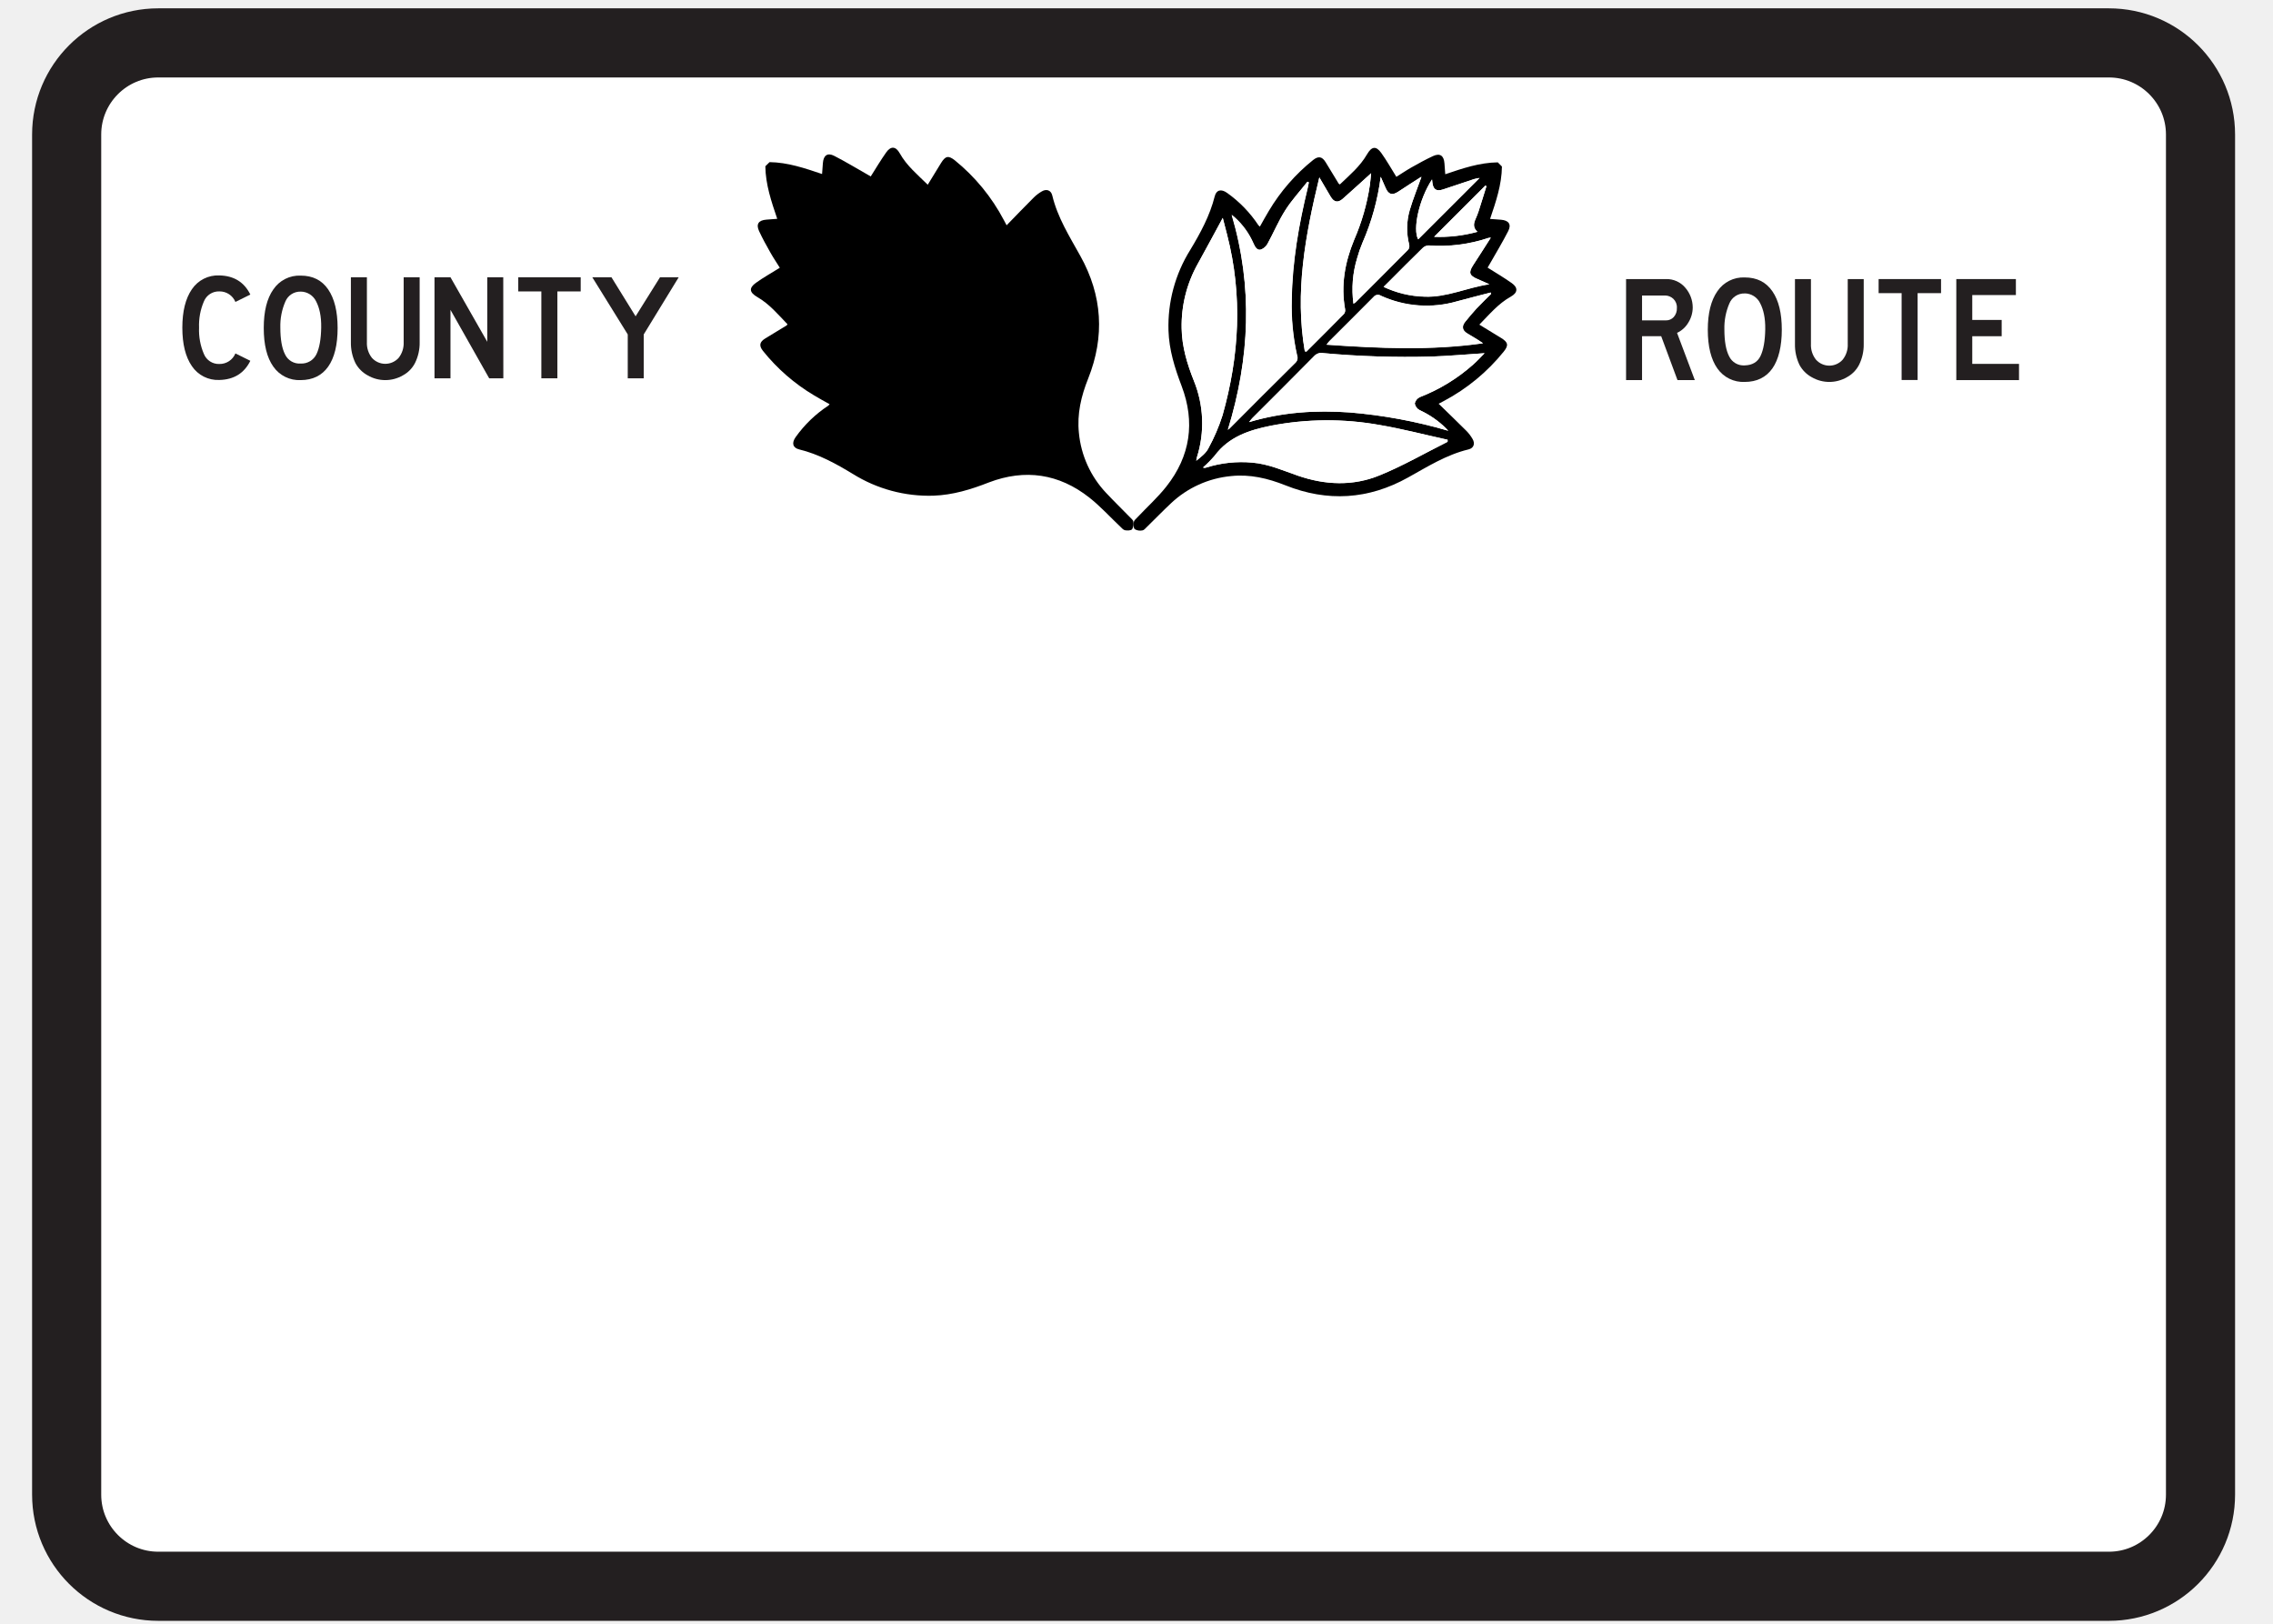
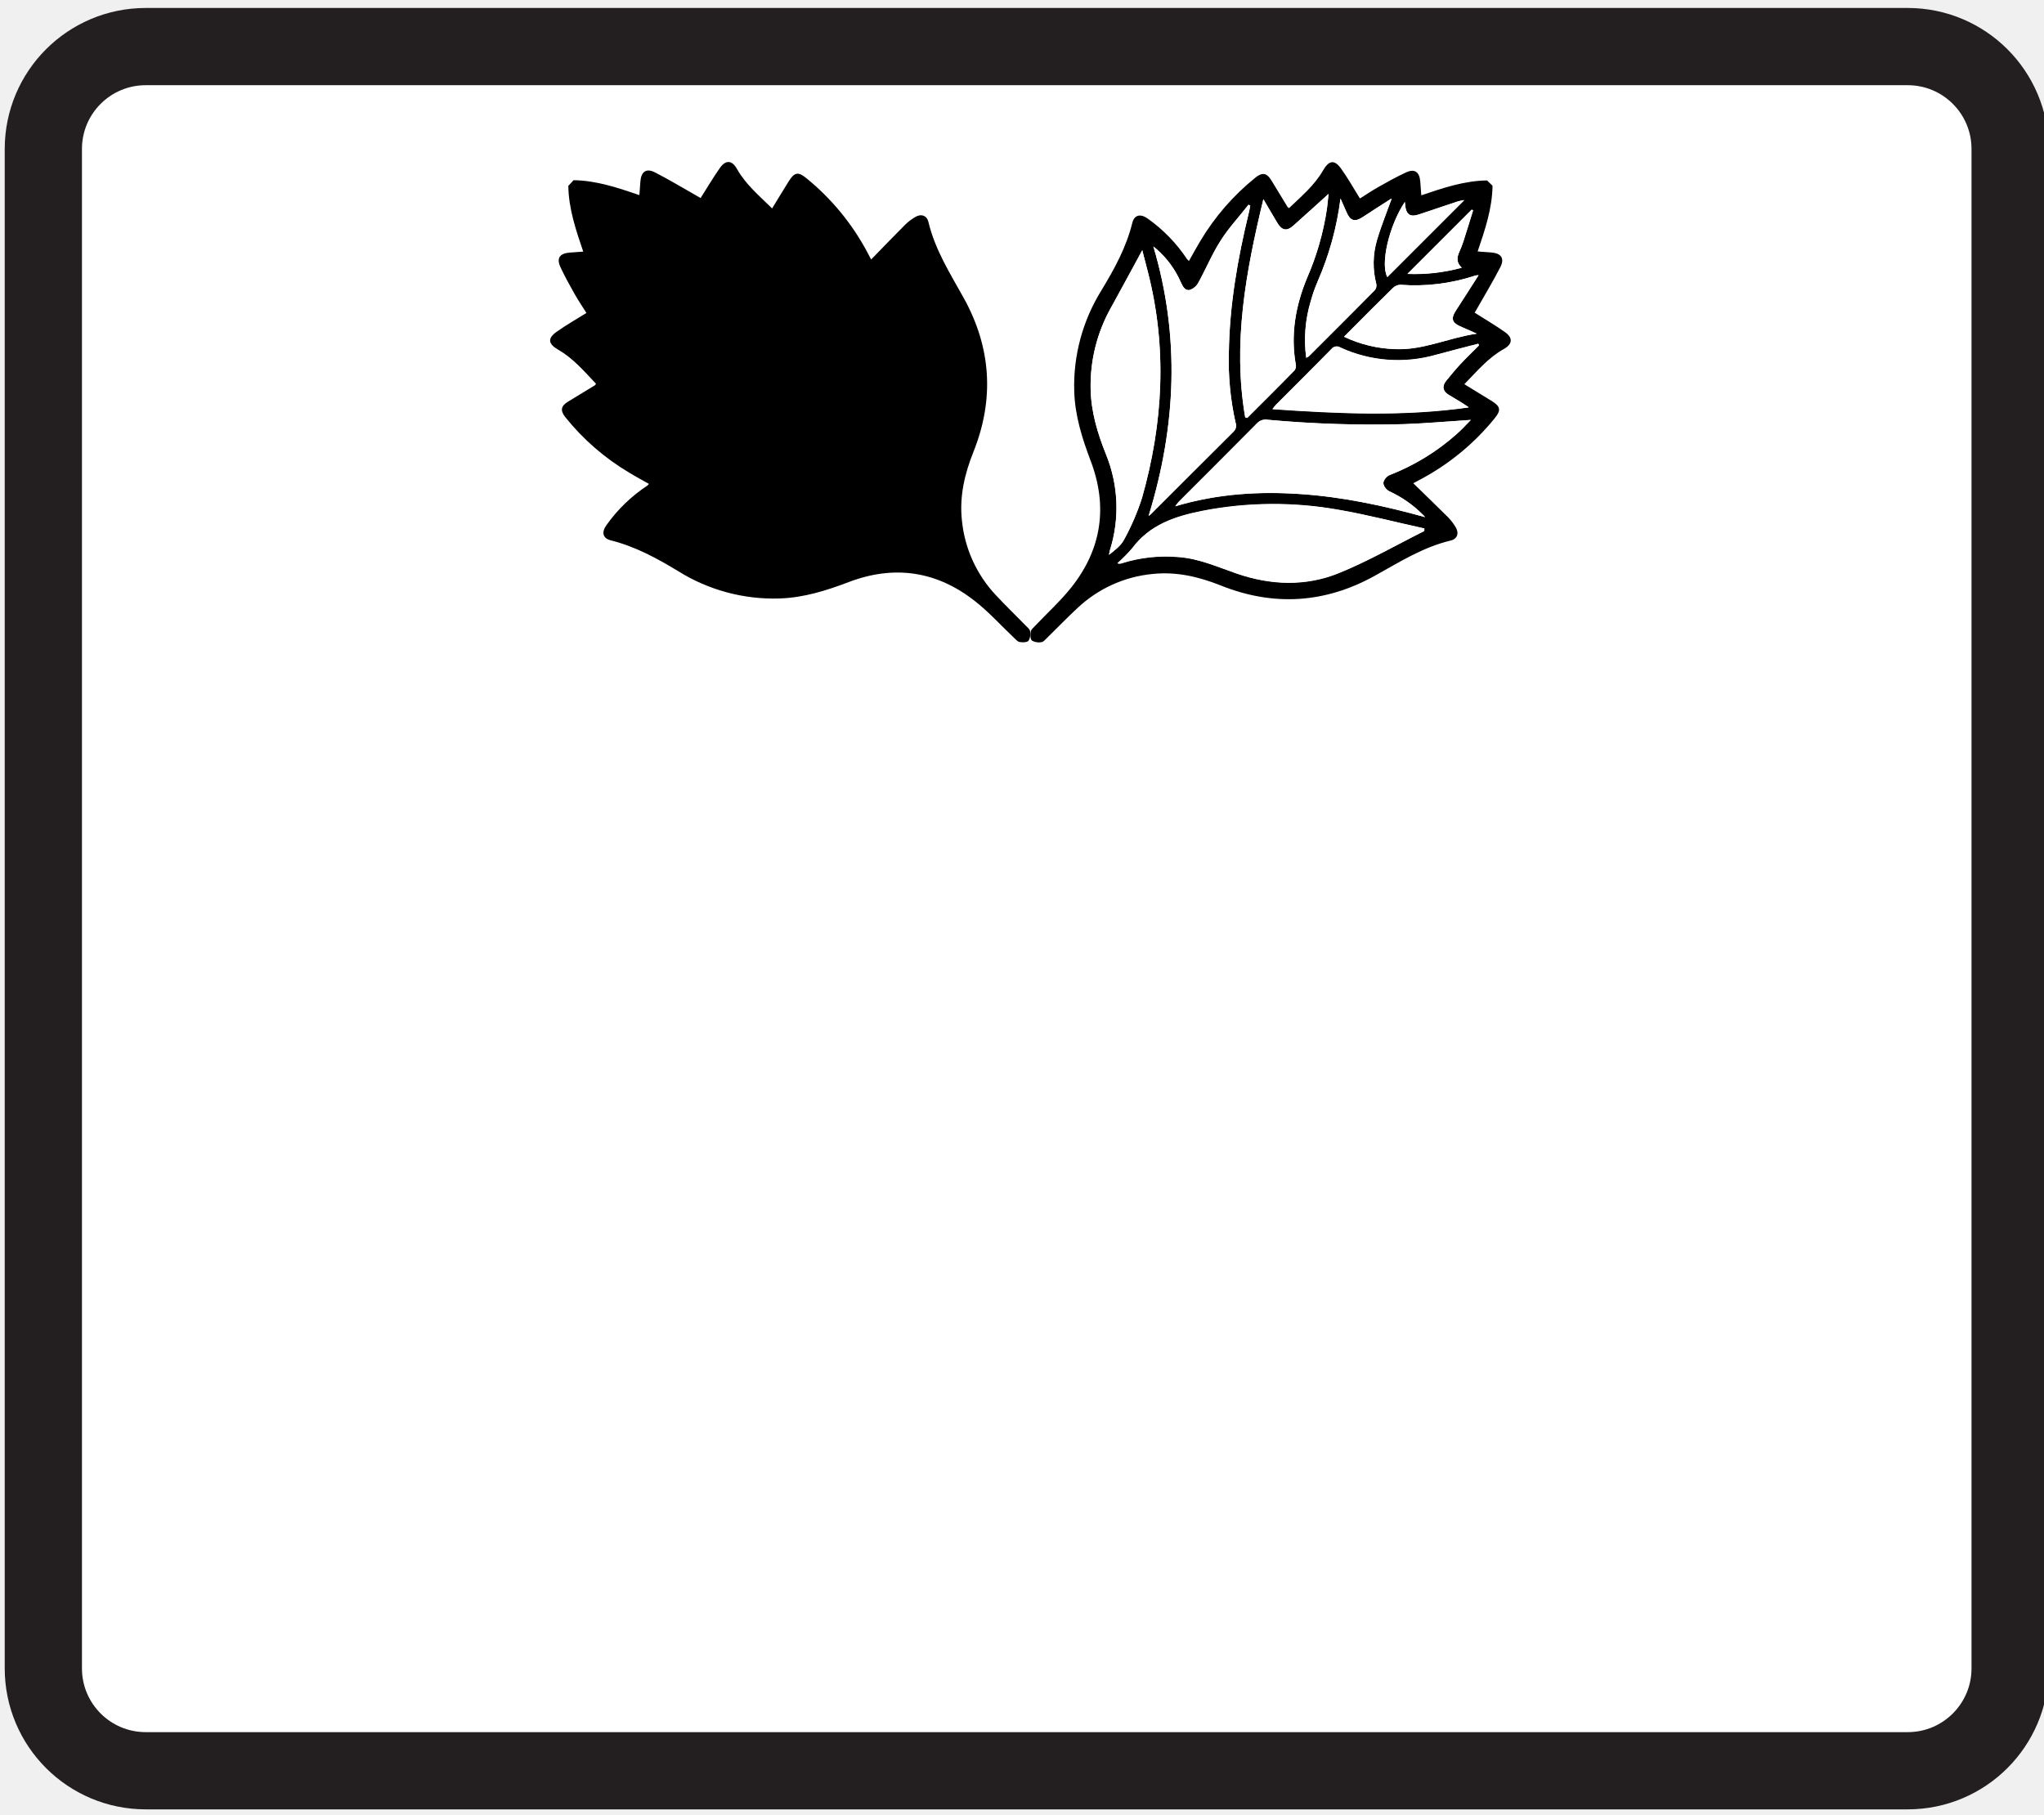
- <svg xmlns="http://www.w3.org/2000/svg" height="20" width="28" version="1.1" id="svg1">
+ <svg xmlns="http://www.w3.org/2000/svg" height="20" width="22.525" version="1.1" id="svg1">
  <defs id="defs1" />
-   <g id="Layer_2" data-name="Layer 2" transform="matrix(0.03405661,0,0,0.03405903,0.395427,0.1026412)">
-     <g id="Layer_1-2" data-name="Layer 1">
-       <rect class="cls-1" x="12.5" y="12.5" width="771.83" height="558.15" rx="33.14" id="rect1" style="fill:#ffffff;stroke:#231f20;stroke-width:25px;stroke-linejoin:round" />
-       <path d="m 531.65,57.21 c -0.08,6.57 -2.17,12.71 -4.29,18.95 l 3.93,0.29 c 2.8,0.22 3.88,1.67 2.63,4.11 -2.09,4.09 -4.47,8 -6.74,12 -0.26,0.47 -0.54,0.93 -0.71,1.21 3,1.89 5.93,3.62 8.72,5.59 2.38,1.68 2.19,3.5 -0.34,4.91 -4.51,2.51 -7.72,6.41 -11.37,10.12 l 7.88,4.82 c 2.54,1.57 2.76,2.65 0.95,4.92 A 69.74,69.74 0 0 1 510.65,142 l -1.89,1 c 3.41,3.32 6.8,6.58 10.13,9.9 a 15.06,15.06 0 0 1 2.08,2.75 c 1.06,1.7 0.53,3.4 -1.4,3.86 -8,1.92 -14.82,6.24 -21.86,10.15 -14.33,8 -29.18,8.91 -44.37,2.84 -6.38,-2.54 -12.8,-4.07 -19.7,-3.34 A 36.65,36.65 0 0 0 412,178.94 c -3,2.81 -5.89,5.8 -8.85,8.69 -0.47,0.46 -1,1.12 -1.56,1.18 a 3.92,3.92 0 0 1 -2.74,-0.44 c -0.51,-0.46 -0.51,-1.74 -0.36,-2.59 0.11,-0.63 0.8,-1.17 1.3,-1.7 3.5,-3.71 7.33,-7.16 10.48,-11.15 8.69,-11 10.48,-23.29 5.52,-36.34 -2.48,-6.53 -4.54,-13.06 -4.75,-20.08 A 52,52 0 0 1 418.89,87.4 C 422.58,81.28 426,75 427.76,68 c 0.58,-2.38 2.38,-2.77 4.5,-1.24 a 44.47,44.47 0 0 1 11.33,11.72 4.52,4.52 0 0 0 0.51,0.46 c 1.09,-1.93 2.11,-3.82 3.23,-5.66 a 68.46,68.46 0 0 1 16.05,-18.45 c 1.88,-1.48 3.22,-1.26 4.49,0.8 1.59,2.58 3.15,5.18 4.73,7.77 0.06,0.09 0.19,0.13 0.43,0.29 3.52,-3.37 7.31,-6.53 9.81,-10.87 1.68,-2.91 3.27,-3.17 5.18,-0.5 1.91,2.67 3.56,5.6 5.44,8.61 1.65,-1 3.49,-2.28 5.42,-3.37 2.58,-1.45 5.18,-2.9 7.86,-4.14 2.51,-1.15 3.91,-0.16 4.12,2.65 0.1,1.27 0.19,2.53 0.29,3.93 6.25,-2.12 12.38,-4.21 19,-4.3 z m -19.43,95.55 c -0.23,-0.25 -0.45,-0.52 -0.69,-0.76 a 33.21,33.21 0 0 0 -9.66,-6.7 3.34,3.34 0 0 1 -1.75,-2.39 3.24,3.24 0 0 1 1.83,-2.3 63.49,63.49 0 0 0 19.3,-11.8 c 1.47,-1.27 2.77,-2.74 4.12,-4.09 -6.46,0.42 -12.82,1 -19.18,1.22 a 332.38,332.38 0 0 1 -39.19,-1.25 3.43,3.43 0 0 0 -3.12,0.92 c -7.47,7.57 -15,15.07 -22.53,22.59 -0.32,0.32 -0.57,0.69 -1.17,1.44 12.22,-3.65 24.22,-4.35 36.36,-3.5 a 179.25,179.25 0 0 1 35.68,6.62 z m -0.24,4 v -0.75 c -8.17,-1.8 -16.28,-3.92 -24.51,-5.33 a 107.39,107.39 0 0 0 -39.52,0.27 c -7.81,1.58 -15.12,4 -20.18,10.76 a 42.54,42.54 0 0 1 -4.27,4.33 1.64,1.64 0 0 0 1.21,0 42.5,42.5 0 0 1 16.55,-1.77 c 5.85,0.47 11.12,2.85 16.56,4.73 9.86,3.41 20,3.8 29.61,-0.15 8.45,-3.42 16.4,-8.01 24.57,-12.1 z m -79.47,-4.34 a 6.85,6.85 0 0 0 0.58,-0.45 Q 445,140 457,128.13 a 2.39,2.39 0 0 0 0.59,-2.61 81.77,81.77 0 0 1 -1.93,-20.27 c 0.2,-13.69 2.55,-27.08 5.77,-40.33 0.16,-0.66 0.27,-1.32 0.41,-2 l -0.51,-0.24 c -2.71,3.42 -5.71,6.65 -8,10.3 -2.47,3.86 -4.24,8.15 -6.45,12.17 a 4.51,4.51 0 0 1 -2.41,2.07 c -1.27,0.35 -2,-0.8 -2.51,-1.92 -0.24,-0.55 -0.5,-1.1 -0.77,-1.64 a 27,27 0 0 0 -7.25,-9 c 7.67,26.08 6.52,51.87 -1.43,77.75 z M 430.67,75.8 c -3.09,5.69 -6,11.13 -9,16.52 a 45.75,45.75 0 0 0 -5.87,23.38 c 0.1,6.67 2,12.9 4.43,19 a 40.71,40.71 0 0 1 1.09,27.66 12.56,12.56 0 0 0 -0.25,1.25 c 1.71,-1.37 3.48,-2.69 4.38,-4.46 a 67.8,67.8 0 0 0 5.15,-12 c 6.09,-21.55 7.29,-43.29 1.67,-65.16 -0.52,-1.99 -1.05,-4.06 -1.6,-6.2 z m 29.67,48.2 0.57,0.16 c 4.55,-4.54 9.1,-9.07 13.61,-13.65 a 2.14,2.14 0 0 0 0.41,-1.63 c -1.58,-8.71 -0.09,-17 3.24,-25.1 a 78.67,78.67 0 0 0 5.71,-19.86 c 0.19,-1.45 0.31,-2.9 0.46,-4.29 -3.51,3.17 -6.86,6.24 -10.26,9.24 -1.76,1.55 -3.19,1.24 -4.42,-0.82 -1.23,-2.06 -2.54,-4.32 -4.06,-6.91 -5.11,21 -8.91,41.62 -5.26,62.86 z m 67.41,-20.72 -0.2,-0.47 c -4,1.06 -8.1,2.07 -12.13,3.17 a 39.7,39.7 0 0 1 -27.56,-2 2,2 0 0 0 -2.67,0.43 c -5.28,5.38 -10.63,10.68 -16,16 -0.31,0.31 -0.55,0.69 -1,1.26 19.07,1.32 37.82,2.17 56.59,-0.51 -1.88,-1.31 -3.81,-2.42 -5.72,-3.57 -1.91,-1.15 -2.08,-2.55 -0.71,-4.21 1.37,-1.66 2.62,-3.19 4,-4.7 1.78,-1.9 3.65,-3.68 5.4,-5.43 z m -49.81,3.55 a 4.27,4.27 0 0 0 0.73,-0.44 q 9.56,-9.52 19.06,-19.09 a 2.15,2.15 0 0 0 0.39,-1.75 23.77,23.77 0 0 1 0.19,-12.61 c 1.2,-4.08 2.83,-8 4.22,-11.94 0.11,0 -0.1,0 -0.24,0.06 -2.7,1.73 -5.41,3.45 -8.08,5.22 -2.27,1.5 -3.6,1.11 -4.67,-1.4 -0.56,-1.32 -1.16,-2.63 -1.74,-3.95 a 86.84,86.84 0 0 1 -6.62,23.92 44,44 0 0 0 -1.9,5.49 38.6,38.6 0 0 0 -1.34,16.46 z m 10.91,-6.08 a 36.85,36.85 0 0 0 14.8,3.55 c 8,0.34 15.21,-3.25 23.44,-4.47 -1.74,-0.77 -3,-1.35 -4.25,-1.88 -3,-1.24 -3.34,-2.38 -1.58,-5.07 2.12,-3.22 4.16,-6.48 6.37,-9.92 a 5.14,5.14 0 0 0 -0.86,0.11 55.39,55.39 0 0 1 -21.72,2.72 3.23,3.23 0 0 0 -2.15,1 c -3.92,3.81 -7.76,7.7 -11.63,11.57 z m 17.52,-38.86 c -4.66,7.07 -7.07,18 -5,21.66 l 22.19,-22.19 c -0.93,0.19 -1.46,0.25 -2,0.41 Q 516,63.6 510.37,65.49 c -2.38,0.8 -3.59,0.05 -3.88,-2.46 z m 0.75,20.75 a 51.47,51.47 0 0 0 15.67,-1.79 c -1.66,-1.5 -1.39,-3 -0.68,-4.63 a 30.42,30.42 0 0 0 1.12,-2.87 c 1,-3 1.89,-6 2.82,-9 l -0.41,-0.18 z" id="path1" />
-       <path class="cls-2" d="m 512.22,152.76 a 179.25,179.25 0 0 0 -35.65,-6.62 c -12.14,-0.85 -24.14,-0.15 -36.36,3.5 0.6,-0.75 0.85,-1.12 1.17,-1.44 7.51,-7.52 15.06,-15 22.53,-22.59 a 3.43,3.43 0 0 1 3.12,-0.92 332.38,332.38 0 0 0 39.16,1.25 c 6.36,-0.23 12.72,-0.8 19.18,-1.22 -1.35,1.35 -2.65,2.82 -4.12,4.09 a 63.49,63.49 0 0 1 -19.3,11.8 3.24,3.24 0 0 0 -1.83,2.3 3.34,3.34 0 0 0 1.75,2.39 33.21,33.21 0 0 1 9.66,6.7 c 0.24,0.24 0.47,0.51 0.69,0.76 z" id="path2" style="fill:#ffffff" />
-       <path class="cls-2" d="m 512,156.75 c -8.15,4.09 -16.1,8.68 -24.51,12.13 -9.65,4 -19.75,3.56 -29.61,0.15 -5.44,-1.88 -10.71,-4.26 -16.56,-4.73 a 42.5,42.5 0 0 0 -16.55,1.77 1.64,1.64 0 0 1 -1.21,0 42.54,42.54 0 0 0 4.27,-4.33 c 5.06,-6.79 12.37,-9.18 20.18,-10.76 a 107.39,107.39 0 0 1 39.52,-0.27 c 8.23,1.41 16.34,3.53 24.51,5.33 z" id="path3" style="fill:#ffffff" />
-       <path class="cls-2" d="m 432.51,152.41 c 7.95,-25.88 9.1,-51.67 1.36,-77.69 a 27,27 0 0 1 7.25,9 c 0.27,0.54 0.53,1.09 0.77,1.64 0.5,1.12 1.24,2.27 2.51,1.92 a 4.51,4.51 0 0 0 2.41,-2.07 c 2.21,-4 4,-8.31 6.45,-12.17 2.33,-3.65 5.33,-6.88 8,-10.3 l 0.51,0.24 c -0.14,0.66 -0.25,1.32 -0.41,2 -3.22,13.25 -5.57,26.64 -5.77,40.33 a 81.77,81.77 0 0 0 1.93,20.27 2.39,2.39 0 0 1 -0.59,2.61 Q 445,140 433.09,152 a 6.85,6.85 0 0 1 -0.58,0.41 z" id="path4" style="fill:#ffffff" />
-       <path class="cls-2" d="m 430.67,75.79 c 0.55,2.14 1.08,4.18 1.6,6.22 5.62,21.87 4.42,43.61 -1.67,65.16 a 67.8,67.8 0 0 1 -5.15,12 c -0.9,1.77 -2.67,3.09 -4.38,4.46 a 12.56,12.56 0 0 1 0.25,-1.25 40.71,40.71 0 0 0 -1.09,-27.66 c -2.46,-6.13 -4.33,-12.36 -4.43,-19 a 45.75,45.75 0 0 1 5.87,-23.38 c 3,-5.42 5.91,-10.86 9,-16.55 z" id="path5" style="fill:#ffffff" />
-       <path class="cls-2" d="m 460.34,124 c -3.65,-21.21 0.15,-41.83 5.26,-62.86 1.52,2.59 2.78,4.76 4.06,6.91 1.28,2.15 2.66,2.37 4.42,0.82 3.4,-3 6.75,-6.07 10.26,-9.24 -0.15,1.39 -0.27,2.84 -0.46,4.29 a 78.67,78.67 0 0 1 -5.71,19.86 c -3.33,8.06 -4.82,16.39 -3.24,25.1 a 2.14,2.14 0 0 1 -0.41,1.63 c -4.51,4.58 -9.06,9.11 -13.61,13.65 z" id="path6" style="fill:#ffffff" />
-       <path class="cls-2" d="m 527.75,103.25 c -1.79,1.79 -3.62,3.53 -5.34,5.37 -1.41,1.51 -2.71,3.11 -4,4.7 -1.29,1.59 -1.12,3.12 0.71,4.21 1.83,1.09 3.84,2.26 5.72,3.57 -18.77,2.68 -37.52,1.83 -56.59,0.51 0.46,-0.57 0.7,-1 1,-1.26 5.33,-5.34 10.68,-10.64 16,-16 a 2,2 0 0 1 2.67,-0.43 39.7,39.7 0 0 0 27.56,2 c 4,-1.1 8.09,-2.11 12.13,-3.17 z" id="path7" style="fill:#ffffff" />
-       <path class="cls-2" d="m 477.94,106.8 a 38.6,38.6 0 0 1 1.34,-16.49 44,44 0 0 1 1.9,-5.49 86.84,86.84 0 0 0 6.62,-23.92 c 0.58,1.32 1.18,2.63 1.74,3.95 1.07,2.51 2.4,2.9 4.67,1.4 2.67,-1.77 5.38,-3.49 8.08,-5.22 0.14,-0.09 0.35,-0.08 0.24,-0.06 -1.39,3.9 -3,7.86 -4.22,11.94 a 23.77,23.77 0 0 0 -0.19,12.61 2.15,2.15 0 0 1 -0.39,1.75 q -9.48,9.58 -19.06,19.09 a 4.27,4.27 0 0 1 -0.73,0.44 z" id="path8" style="fill:#ffffff" />
-       <path class="cls-2" d="m 488.85,100.72 2.42,-2.42 c 3.87,-3.87 7.71,-7.76 11.63,-11.57 a 3.23,3.23 0 0 1 2.15,-1 55.39,55.39 0 0 0 21.72,-2.73 5.14,5.14 0 0 1 0.86,-0.11 c -2.21,3.44 -4.25,6.7 -6.37,9.92 -1.76,2.69 -1.43,3.83 1.58,5.07 1.27,0.53 2.51,1.11 4.25,1.88 -8.23,1.22 -15.44,4.81 -23.44,4.47 a 36.85,36.85 0 0 1 -14.8,-3.51 z" id="path9" style="fill:#ffffff" />
-       <path class="cls-2" d="m 506.37,61.86 0.12,1.17 c 0.29,2.51 1.5,3.26 3.88,2.46 q 5.58,-1.89 11.19,-3.75 c 0.5,-0.16 1,-0.22 2,-0.41 l -22.23,22.19 c -2.03,-3.71 0.38,-14.59 5.04,-21.66 z" id="path10" style="fill:#ffffff" />
-       <path class="cls-2" d="m 507.12,82.61 18.52,-18.52 0.41,0.18 c -0.93,3 -1.85,6 -2.82,9 a 30.42,30.42 0 0 1 -1.12,2.87 c -0.71,1.59 -1,3.13 0.68,4.63 a 51.47,51.47 0 0 1 -15.67,1.84 z" id="path11" style="fill:#ffffff" />
-       <path d="m 266.74,55.62 c 6.58,0.09 12.71,2.18 19,4.3 0.1,-1.4 0.19,-2.66 0.29,-3.93 0.21,-2.81 1.66,-3.89 4.1,-2.64 4.09,2.09 8,4.48 12,6.74 l 1.21,0.71 c 1.89,-3 3.63,-5.92 5.6,-8.71 1.68,-2.38 3.49,-2.2 4.9,0.34 2.51,4.5 6.42,7.71 10.12,11.36 l 4.82,-7.87 c 1.58,-2.55 2.65,-2.76 4.92,-1 a 69.49,69.49 0 0 1 17.79,21.66 c 0.4,0.72 0.78,1.45 1,1.88 3.32,-3.41 6.57,-6.8 9.9,-10.12 a 14.45,14.45 0 0 1 2.75,-2.09 c 1.7,-1.06 3.4,-0.52 3.86,1.41 1.91,8 6.23,14.81 10.14,21.86 8,14.33 8.91,29.17 2.85,44.37 -2.55,6.37 -4.07,12.79 -3.35,19.7 a 36.6,36.6 0 0 0 9.83,21.64 c 2.81,3 5.79,5.9 8.68,8.86 0.46,0.47 1.12,1 1.18,1.55 a 3.92,3.92 0 0 1 -0.44,2.74 c -0.46,0.51 -1.74,0.52 -2.59,0.36 -0.62,-0.11 -1.17,-0.8 -1.7,-1.3 -3.71,-3.5 -7.16,-7.32 -11.15,-10.47 -11,-8.69 -23.29,-10.49 -36.34,-5.53 -6.52,2.56 -13.05,4.56 -20.11,4.81 a 52,52 0 0 1 -29.1,-7.85 c -6.12,-3.71 -12.38,-7.17 -19.45,-8.89 -2.38,-0.58 -2.77,-2.38 -1.23,-4.5 a 44.44,44.44 0 0 1 11.78,-11.33 3.15,3.15 0 0 0 0.47,-0.51 c -1.93,-1.09 -3.83,-2.1 -5.66,-3.22 a 68.52,68.52 0 0 1 -18.45,-16.06 c -1.49,-1.88 -1.26,-3.22 0.8,-4.49 2.57,-1.59 5.17,-3.15 7.76,-4.73 0.09,0 0.14,-0.19 0.3,-0.43 -3.38,-3.51 -6.54,-7.31 -10.87,-9.81 -2.91,-1.68 -3.17,-3.27 -0.51,-5.18 2.66,-1.91 5.61,-3.55 8.61,-5.43 -1,-1.66 -2.28,-3.49 -3.36,-5.42 -1.46,-2.58 -2.91,-5.18 -4.15,-7.87 -1.15,-2.5 -0.16,-3.9 2.65,-4.11 l 3.93,-0.3 c -2.12,-6.24 -4.21,-12.38 -4.3,-19 z" id="path12" />
-       <path class="cls-3" d="m 67.7,128.62 a 6.17,6.17 0 0 0 5.84,-3.82 l 5.4,2.67 q -3.33,6.76 -11.24,6.93 a 11.35,11.35 0 0 1 -9.9,-5 q -3.46,-5 -3.46,-13.9 0,-8.9 3.46,-13.91 a 11.34,11.34 0 0 1 9.9,-5 q 7.9,0.15 11.24,6.92 l -5.4,2.67 a 6.16,6.16 0 0 0 -5.84,-3.81 5.8,5.8 0 0 0 -5.56,3.62 21.88,21.88 0 0 0 -1.75,9.47 21.83,21.83 0 0 0 1.75,9.54 5.8,5.8 0 0 0 5.56,3.62 z" id="path13" style="fill:#231f20" />
-       <path class="cls-3" d="m 97.15,134.45 a 11.4,11.4 0 0 1 -9.9,-4.88 q -3.47,-4.87 -3.46,-14 0,-9 3.46,-13.91 a 11.34,11.34 0 0 1 9.9,-5 q 6.55,0 9.95,5 3.4,5 3.41,13.91 0,9.16 -3.41,14 -3.41,4.84 -9.95,4.88 z m 0,-32 a 5.81,5.81 0 0 0 -5.56,3.62 22,22 0 0 0 -1.8,9.36 q 0,6.43 1.72,9.76 a 5.76,5.76 0 0 0 5.64,3.27 6,6 0 0 0 5.73,-3.43 c 1.05,-2.22 1.62,-5.42 1.69,-9.6 0.07,-4.18 -0.68,-7.22 -1.83,-9.44 a 6.25,6.25 0 0 0 -5.59,-3.55 z" id="path14" style="fill:#231f20" />
-       <path class="cls-3" d="m 140.18,120.71 a 16.25,16.25 0 0 1 -1.69,7.58 10.52,10.52 0 0 1 -4.36,4.44 12.69,12.69 0 0 1 -12.76,0 10.91,10.91 0 0 1 -4.42,-4.44 16.75,16.75 0 0 1 -1.64,-7.58 V 97.26 h 5.79 v 23.45 a 8.52,8.52 0 0 0 1.82,5.7 6.5,6.5 0 0 0 9.66,0 8.57,8.57 0 0 0 1.82,-5.7 V 97.26 h 5.78 z" id="path15" style="fill:#231f20" />
-       <path class="cls-3" d="m 170.45,133.8 h -5.12 l -14,-24.76 v 24.76 h -5.78 V 97.26 h 5.78 l 13.31,23.34 V 97.26 h 5.78 z" id="path16" style="fill:#231f20" />
-       <path class="cls-3" d="M 198.43,102.38 H 190 v 31.42 h -5.8 v -31.42 h -8.35 v -5.12 h 22.58 z" id="path17" style="fill:#231f20" />
-       <path class="cls-3" d="m 233.88,97.26 -12.65,20.67 v 15.87 h -5.78 V 117.93 L 202.63,97.26 h 6.93 l 8.73,14.12 8.83,-14.12 z" id="path18" style="fill:#231f20" />
-       <path class="cls-3" d="m 601.42,134.45 h -6.27 l -5.89,-15.87 h -6.93 v 15.87 h -5.78 V 97.91 H 591 a 8.81,8.81 0 0 1 7.07,3.24 10.93,10.93 0 0 1 2.59,7 10.42,10.42 0 0 1 -1.58,5.49 9.32,9.32 0 0 1 -4.09,3.73 z m -6.49,-26.12 a 4.2,4.2 0 0 0 -1.28,-3.28 4.48,4.48 0 0 0 -2.86,-1.2 h -8.46 v 9 H 591 a 3.72,3.72 0 0 0 2.79,-1.2 4.61,4.61 0 0 0 1.14,-3.32 z" id="path19" style="fill:#231f20" />
-       <path class="cls-3" d="m 619.47,135.11 a 11.42,11.42 0 0 1 -9.9,-4.88 q -3.45,-4.89 -3.46,-14 0,-8.94 3.46,-13.91 a 11.34,11.34 0 0 1 9.9,-5 c 4.37,0 7.68,1.65 10,5 2.32,3.35 3.41,8 3.41,13.91 0,5.91 -1.14,10.79 -3.41,14 -2.27,3.21 -5.63,4.88 -10,4.88 z m 0,-32 a 5.8,5.8 0 0 0 -5.56,3.63 22.22,22.22 0 0 0 -1.8,9.35 c 0,4.29 0.57,7.55 1.72,9.76 a 5.79,5.79 0 0 0 5.64,3.28 c 2.77,-0.08 4.68,-1.22 5.73,-3.44 1.05,-2.22 1.62,-5.42 1.69,-9.6 0.07,-4.18 -0.68,-7.22 -1.83,-9.43 a 6.26,6.26 0 0 0 -5.59,-3.57 z" id="path20" style="fill:#231f20" />
-       <path class="cls-3" d="m 662.51,121.36 a 16.35,16.35 0 0 1 -1.69,7.58 10.62,10.62 0 0 1 -4.37,4.45 12.69,12.69 0 0 1 -12.76,0 11,11 0 0 1 -4.42,-4.45 16.72,16.72 0 0 1 -1.63,-7.58 V 97.91 h 5.78 v 23.45 a 8.53,8.53 0 0 0 1.82,5.7 6.48,6.48 0 0 0 9.66,0 8.48,8.48 0 0 0 1.83,-5.7 V 97.91 h 5.78 z" id="path21" style="fill:#231f20" />
-       <path class="cls-3" d="M 690.48,103 H 682 v 31.41 h -5.78 V 103 h -8.32 v -5.09 h 22.58 z" id="path22" style="fill:#231f20" />
-       <path class="cls-3" d="M 718.68,134.45 H 696 V 97.91 h 21.55 v 5.78 h -15.78 v 9 h 10.64 v 5.89 h -10.64 v 10 h 16.91 z" id="path23" style="fill:#231f20" />
-     </g>
+   <g id="Layer_1-2" data-name="Layer 1" transform="matrix(0.03404293,0,0,0.03404293,0.05206682,0.08790531)">
+     <text id="text1" />
+     <rect class="cls-1" x="12.5" y="12.5" width="636.67" height="558.15" rx="33.14" id="rect1" style="fill:#ffffff;stroke:#231f20;stroke-width:25px;stroke-linejoin:round" />
+     <path d="m 481.62,57.54 c -0.1,7.38 -2.44,14.27 -4.82,21.28 l 4.41,0.33 c 3.15,0.24 4.36,1.86 3,4.61 -2.35,4.59 -5,9 -7.57,13.51 -0.3,0.53 -0.61,1 -0.8,1.37 3.33,2.12 6.66,4.06 9.79,6.28 2.67,1.88 2.46,3.92 -0.39,5.5 -5.05,2.82 -8.66,7.21 -12.75,11.37 3.06,1.87 5.95,3.63 8.83,5.41 2.88,1.78 3.11,3 1.07,5.53 a 78.1,78.1 0 0 1 -24.32,20 l -2.11,1.13 c 3.82,3.73 7.63,7.38 11.37,11.11 a 17.68,17.68 0 0 1 2.34,3.09 c 1.18,1.91 0.59,3.82 -1.58,4.34 -9,2.14 -16.64,7 -24.55,11.39 -16.09,8.93 -32.76,10 -49.82,3.19 -7.15,-2.85 -14.37,-4.57 -22.12,-3.76 a 41.14,41.14 0 0 0 -24.3,11 c -3.4,3.15 -6.62,6.51 -9.94,9.75 -0.54,0.52 -1.13,1.26 -1.75,1.33 a 4.46,4.46 0 0 1 -3.08,-0.5 c -0.57,-0.52 -0.58,-1.95 -0.4,-2.9 0.12,-0.71 0.9,-1.32 1.45,-1.91 3.94,-4.17 8.23,-8.05 11.77,-12.52 9.76,-12.34 11.77,-26.16 6.2,-40.81 -2.78,-7.33 -5.1,-14.66 -5.34,-22.54 A 58.52,58.52 0 0 1 355,91.44 c 4.16,-6.87 8.05,-13.9 10,-21.83 0.65,-2.68 2.68,-3.11 5.06,-1.39 a 49.92,49.92 0 0 1 12.72,13.16 5.74,5.74 0 0 0 0.57,0.52 c 1.23,-2.17 2.37,-4.3 3.62,-6.36 a 76.86,76.86 0 0 1 18,-20.71 c 2.11,-1.67 3.61,-1.42 5,0.89 1.79,2.9 3.54,5.82 5.31,8.72 0.06,0.11 0.22,0.16 0.49,0.33 3.95,-3.78 8.2,-7.33 11,-12.2 1.89,-3.27 3.67,-3.56 5.82,-0.57 2.15,2.99 4,6.29 6.1,9.67 1.86,-1.16 3.92,-2.56 6.09,-3.78 2.89,-1.64 5.81,-3.26 8.83,-4.65 2.81,-1.3 4.38,-0.18 4.62,3 0.11,1.43 0.21,2.85 0.33,4.41 7,-2.38 13.9,-4.72 21.28,-4.82 z M 459.8,164.83 c -0.26,-0.29 -0.5,-0.59 -0.78,-0.86 a 37.34,37.34 0 0 0 -10.85,-7.52 3.74,3.74 0 0 1 -2,-2.68 3.62,3.62 0 0 1 2.06,-2.58 71.61,71.61 0 0 0 21.67,-13.25 c 1.65,-1.42 3.11,-3.08 4.63,-4.6 -7.26,0.47 -14.4,1.11 -21.55,1.37 a 372.9,372.9 0 0 1 -44,-1.4 3.84,3.84 0 0 0 -3.51,1 c -8.39,8.5 -16.86,16.92 -25.3,25.37 -0.35,0.35 -0.63,0.77 -1.31,1.61 13.72,-4.09 27.2,-4.88 40.83,-3.93 13.63,0.95 26.9,3.79 40.11,7.47 z m -0.27,4.48 v -0.85 c -9.17,-2 -18.28,-4.39 -27.52,-6 a 120.36,120.36 0 0 0 -44.37,0.31 c -8.77,1.76 -17,4.45 -22.66,12.08 a 47.84,47.84 0 0 1 -4.8,4.86 1.83,1.83 0 0 0 1.36,0 47.71,47.71 0 0 1 18.59,-2 c 6.57,0.53 12.48,3.2 18.59,5.31 11.07,3.82 22.41,4.26 33.25,-0.18 9.48,-3.79 18.4,-8.94 27.56,-13.53 z m -89.24,-4.87 c 0.34,-0.26 0.51,-0.37 0.65,-0.5 q 13.4,-13.4 26.82,-26.77 a 2.68,2.68 0 0 0 0.67,-2.93 91.18,91.18 0 0 1 -2.17,-22.76 c 0.22,-15.37 2.86,-30.4 6.48,-45.29 0.18,-0.73 0.3,-1.47 0.45,-2.21 l -0.57,-0.28 c -3,3.84 -6.41,7.47 -9,11.57 -2.77,4.33 -4.76,9.15 -7.24,13.67 a 5.09,5.09 0 0 1 -2.7,2.32 c -1.43,0.39 -2.26,-0.9 -2.82,-2.15 -0.27,-0.62 -0.56,-1.24 -0.87,-1.85 A 30.22,30.22 0 0 0 371.85,77.2 c 8.67,29.22 7.37,58.18 -1.56,87.24 z m -2.06,-86 c -3.47,6.38 -6.74,12.49 -10.11,18.54 a 51.49,51.49 0 0 0 -6.59,26.25 c 0.11,7.49 2.22,14.48 5,21.37 a 45.74,45.74 0 0 1 1.22,31.06 12.84,12.84 0 0 0 -0.28,1.4 c 1.92,-1.54 3.9,-3 4.92,-5 a 76.45,76.45 0 0 0 5.78,-13.48 c 6.83,-24.2 8.19,-48.6 1.88,-73.17 z m 33.32,54.09 0.64,0.19 c 5.1,-5.1 10.22,-10.19 15.27,-15.34 a 2.32,2.32 0 0 0 0.46,-1.82 c -1.76,-9.79 -0.1,-19.14 3.65,-28.19 A 88.52,88.52 0 0 0 428,65 c 0.22,-1.62 0.36,-3.25 0.52,-4.82 -3.94,3.56 -7.7,7 -11.52,10.38 -2,1.74 -3.58,1.39 -5,-0.92 -1.42,-2.31 -2.86,-4.86 -4.57,-7.76 -5.71,23.66 -9.98,46.8 -5.88,70.62 z m 75.68,-23.26 -0.22,-0.53 c -4.54,1.18 -9.09,2.32 -13.62,3.56 a 44.65,44.65 0 0 1 -30.95,-2.3 2.21,2.21 0 0 0 -3,0.48 c -5.93,6 -11.94,12 -17.92,18 -0.35,0.35 -0.62,0.78 -1.14,1.42 21.42,1.48 42.47,2.44 63.55,-0.57 -2.11,-1.47 -4.28,-2.72 -6.43,-4 -2.15,-1.28 -2.33,-2.87 -0.79,-4.73 1.54,-1.86 2.94,-3.59 4.52,-5.28 1.94,-2.12 4,-4.08 6,-6.08 z m -55.93,4 a 5.48,5.48 0 0 0 0.83,-0.49 q 10.72,-10.7 21.39,-21.44 a 2.41,2.41 0 0 0 0.45,-2 26.58,26.58 0 0 1 0.21,-14.16 c 1.35,-4.58 3.17,-9 4.74,-13.41 0.12,0 -0.11,0 -0.27,0.07 -3,1.94 -6.07,3.88 -9.08,5.86 -2.55,1.68 -4,1.25 -5.24,-1.57 -0.63,-1.49 -1.3,-3 -1.95,-4.43 a 97.28,97.28 0 0 1 -7.38,26.84 49.3,49.3 0 0 0 -2.14,6.16 43.54,43.54 0 0 0 -1.56,18.52 z m 12.25,-6.82 a 41.25,41.25 0 0 0 16.62,4 c 9,0.38 17.08,-3.65 26.32,-5 -1.95,-0.87 -3.34,-1.52 -4.77,-2.11 -3.38,-1.41 -3.75,-2.68 -1.77,-5.7 2.38,-3.62 4.67,-7.28 7.15,-11.14 a 7.65,7.65 0 0 0 -1,0.12 62,62 0 0 1 -24.38,3 3.7,3.7 0 0 0 -2.42,1.09 c -4.4,4.29 -8.71,8.66 -13.05,13 z m 19.68,-43.64 c -5.23,7.94 -7.94,20.16 -5.66,24.32 l 24.92,-24.92 c -1.05,0.22 -1.65,0.28 -2.21,0.47 q -6.28,2.08 -12.56,4.21 c -2.68,0.9 -4,0 -4.35,-2.76 -0.04,-0.38 -0.07,-0.72 -0.14,-1.37 z m 0.84,23.3 a 57.9,57.9 0 0 0 17.59,-2 c -1.85,-1.69 -1.56,-3.41 -0.76,-5.2 a 31.74,31.74 0 0 0 1.26,-3.23 c 1.09,-3.37 2.12,-6.77 3.17,-10.15 l -0.47,-0.2 z" id="path1" />
+     <path class="cls-2" d="m 459.8,164.83 c -13.21,-3.68 -26.44,-6.49 -40,-7.44 -13.56,-0.95 -27.11,-0.16 -40.83,3.93 0.68,-0.84 1,-1.26 1.31,-1.61 8.44,-8.45 16.91,-16.87 25.3,-25.37 a 3.84,3.84 0 0 1 3.51,-1 372.9,372.9 0 0 0 44,1.4 c 7.15,-0.26 14.29,-0.9 21.55,-1.37 -1.52,1.52 -3,3.18 -4.63,4.6 a 71.61,71.61 0 0 1 -21.67,13.25 3.62,3.62 0 0 0 -2.06,2.58 3.74,3.74 0 0 0 2,2.68 A 37.34,37.34 0 0 1 459,164 c 0.3,0.24 0.54,0.54 0.8,0.83 z" id="path2" style="fill:#ffffff" />
+     <path class="cls-2" d="m 459.53,169.31 c -9.16,4.59 -18.08,9.74 -27.52,13.61 -10.84,4.44 -22.18,4 -33.25,0.18 -6.11,-2.11 -12,-4.78 -18.59,-5.31 a 47.71,47.71 0 0 0 -18.59,2 1.83,1.83 0 0 1 -1.36,0 47.84,47.84 0 0 0 4.8,-4.86 c 5.68,-7.63 13.89,-10.32 22.66,-12.08 a 120.36,120.36 0 0 1 44.37,-0.31 c 9.24,1.59 18.35,4 27.52,6 z" id="path3" style="fill:#ffffff" />
+     <path class="cls-2" d="m 370.29,164.44 c 8.93,-29.06 10.23,-58 1.53,-87.24 A 30.22,30.22 0 0 1 380,87.26 c 0.31,0.61 0.6,1.23 0.87,1.85 0.56,1.25 1.39,2.54 2.82,2.15 a 5.09,5.09 0 0 0 2.7,-2.32 c 2.48,-4.52 4.47,-9.34 7.24,-13.67 2.62,-4.1 6,-7.73 9,-11.57 l 0.57,0.28 c -0.15,0.74 -0.27,1.48 -0.45,2.21 -3.62,14.89 -6.26,29.92 -6.48,45.29 a 91.18,91.18 0 0 0 2.17,22.76 2.68,2.68 0 0 1 -0.67,2.93 q -13.45,13.34 -26.82,26.77 c -0.15,0.13 -0.32,0.24 -0.66,0.5 z" id="path4" style="fill:#ffffff" />
+     <path class="cls-2" d="m 368.23,78.41 1.8,7 c 6.31,24.57 5,49 -1.88,73.17 A 76.45,76.45 0 0 1 362.37,172 c -1,2 -3,3.46 -4.92,5 a 12.84,12.84 0 0 1 0.28,-1.4 45.74,45.74 0 0 0 -1.22,-31.06 c -2.76,-6.89 -4.87,-13.88 -5,-21.37 A 51.49,51.49 0 0 1 358.12,97 c 3.37,-6.1 6.64,-12.21 10.11,-18.59 z" id="path5" style="fill:#ffffff" />
+     <path class="cls-2" d="m 401.55,132.5 c -4.1,-23.82 0.17,-47 5.9,-70.58 1.71,2.9 3.12,5.34 4.57,7.76 1.45,2.42 3,2.66 5,0.92 3.82,-3.37 7.58,-6.82 11.52,-10.38 -0.16,1.57 -0.3,3.2 -0.52,4.82 a 88.52,88.52 0 0 1 -6.4,22.3 c -3.75,9 -5.41,18.4 -3.65,28.19 a 2.32,2.32 0 0 1 -0.46,1.82 c -5,5.15 -10.17,10.24 -15.27,15.34 z" id="path6" style="fill:#ffffff" />
+     <path class="cls-2" d="m 477.23,109.24 c -2,2 -4.06,4 -6,6 -1.58,1.69 -3.05,3.49 -4.52,5.28 -1.47,1.79 -1.26,3.5 0.79,4.73 2.05,1.23 4.32,2.53 6.43,4 -21.08,3 -42.13,2.05 -63.55,0.57 0.52,-0.64 0.79,-1.07 1.14,-1.42 6,-6 12,-11.94 17.92,-18 a 2.21,2.21 0 0 1 3,-0.48 44.65,44.65 0 0 0 30.95,2.3 c 4.53,-1.24 9.08,-2.38 13.62,-3.56 z" id="path7" style="fill:#ffffff" />
+     <path class="cls-2" d="m 421.3,113.22 a 43.54,43.54 0 0 1 1.51,-18.52 49.3,49.3 0 0 1 2.19,-6.16 97.28,97.28 0 0 0 7.43,-26.85 c 0.65,1.47 1.32,2.94 1.95,4.43 1.2,2.82 2.69,3.25 5.24,1.57 3,-2 6.05,-3.92 9.08,-5.86 0.16,-0.1 0.39,-0.09 0.27,-0.07 -1.57,4.38 -3.39,8.83 -4.74,13.41 a 26.58,26.58 0 0 0 -0.23,14.16 2.41,2.41 0 0 1 -0.45,2 q -10.63,10.77 -21.39,21.44 a 5.48,5.48 0 0 1 -0.86,0.45 z" id="path8" style="fill:#ffffff" />
+     <path class="cls-2" d="m 433.55,106.4 2.73,-2.72 c 4.34,-4.34 8.65,-8.71 13.05,-13 a 3.7,3.7 0 0 1 2.42,-1.09 62,62 0 0 0 24.38,-3 7.65,7.65 0 0 1 1,-0.12 c -2.48,3.86 -4.77,7.52 -7.15,11.14 -2,3 -1.61,4.29 1.77,5.7 1.43,0.59 2.82,1.24 4.77,2.11 -9.24,1.36 -17.33,5.39 -26.32,5 a 41.25,41.25 0 0 1 -16.65,-4.02 z" id="path9" style="fill:#ffffff" />
+     <path class="cls-2" d="m 453.23,62.76 c 0.07,0.65 0.1,1 0.14,1.32 0.32,2.81 1.67,3.66 4.35,2.76 q 6.27,-2.11 12.56,-4.21 c 0.56,-0.19 1.16,-0.25 2.21,-0.47 -8.52,8.53 -16.72,16.73 -24.92,24.92 -2.28,-4.16 0.43,-16.38 5.66,-24.32 z" id="path10" style="fill:#ffffff" />
+     <path class="cls-2" d="m 454.07,86.06 20.79,-20.79 0.47,0.2 c -1.05,3.38 -2.08,6.78 -3.17,10.15 a 31.74,31.74 0 0 1 -1.26,3.23 c -0.8,1.79 -1.09,3.51 0.76,5.2 a 57.9,57.9 0 0 1 -17.59,2.01 z" id="path11" style="fill:#ffffff" />
+     <path d="m 184.16,55.75 c 7.38,0.1 14.27,2.45 21.29,4.83 0.11,-1.56 0.22,-3 0.32,-4.41 0.24,-3.15 1.87,-4.37 4.61,-3 4.6,2.35 9,5 13.52,7.57 0.53,0.29 1,0.61 1.36,0.79 2.12,-3.33 4.07,-6.65 6.28,-9.78 1.89,-2.67 3.92,-2.47 5.51,0.38 2.81,5 7.2,8.66 11.36,12.76 1.88,-3.07 3.64,-6 5.42,-8.84 1.78,-2.84 3,-3.1 5.52,-1.07 a 78.27,78.27 0 0 1 20,24.32 c 0.44,0.82 0.87,1.64 1.12,2.12 3.73,-3.83 7.39,-7.64 11.12,-11.37 a 16.52,16.52 0 0 1 3.09,-2.34 c 1.91,-1.19 3.81,-0.59 4.33,1.57 2.15,9 7,16.64 11.4,24.55 8.93,16.09 10,32.76 3.19,49.82 -2.86,7.16 -4.57,14.37 -3.76,22.13 a 41.16,41.16 0 0 0 11,24.3 c 3.16,3.4 6.51,6.62 9.75,9.94 0.52,0.53 1.26,1.12 1.33,1.75 a 4.32,4.32 0 0 1 -0.5,3.07 c -0.51,0.57 -1.95,0.58 -2.9,0.41 -0.7,-0.13 -1.32,-0.9 -1.91,-1.46 -4.16,-3.93 -8,-8.23 -12.52,-11.76 -12.34,-9.76 -26.15,-11.78 -40.8,-6.21 -7.33,2.79 -14.67,5.1 -22.55,5.34 a 58.4,58.4 0 0 1 -32.68,-8.81 c -6.87,-4.17 -13.9,-8 -21.84,-10 -2.67,-0.65 -3.11,-2.67 -1.39,-5 a 50.11,50.11 0 0 1 13.17,-12.72 3.11,3.11 0 0 0 0.52,-0.57 c -2.16,-1.22 -4.29,-2.36 -6.35,-3.62 a 76.58,76.58 0 0 1 -20.72,-18 c -1.67,-2.11 -1.42,-3.61 0.9,-5 2.89,-1.78 5.81,-3.53 8.72,-5.31 0.1,-0.06 0.15,-0.21 0.33,-0.48 -3.79,-4 -7.34,-8.21 -12.2,-11 -3.27,-1.89 -3.57,-3.67 -0.57,-5.81 3,-2.14 6.29,-4 9.67,-6.11 -1.17,-1.85 -2.56,-3.92 -3.79,-6.08 -1.63,-2.9 -3.26,-5.82 -4.65,-8.83 -1.29,-2.82 -0.18,-4.39 3,-4.63 l 4.41,-0.32 c -2.38,-7 -4.73,-13.91 -4.83,-21.29 z" id="path12" />
  </g>
</svg>
